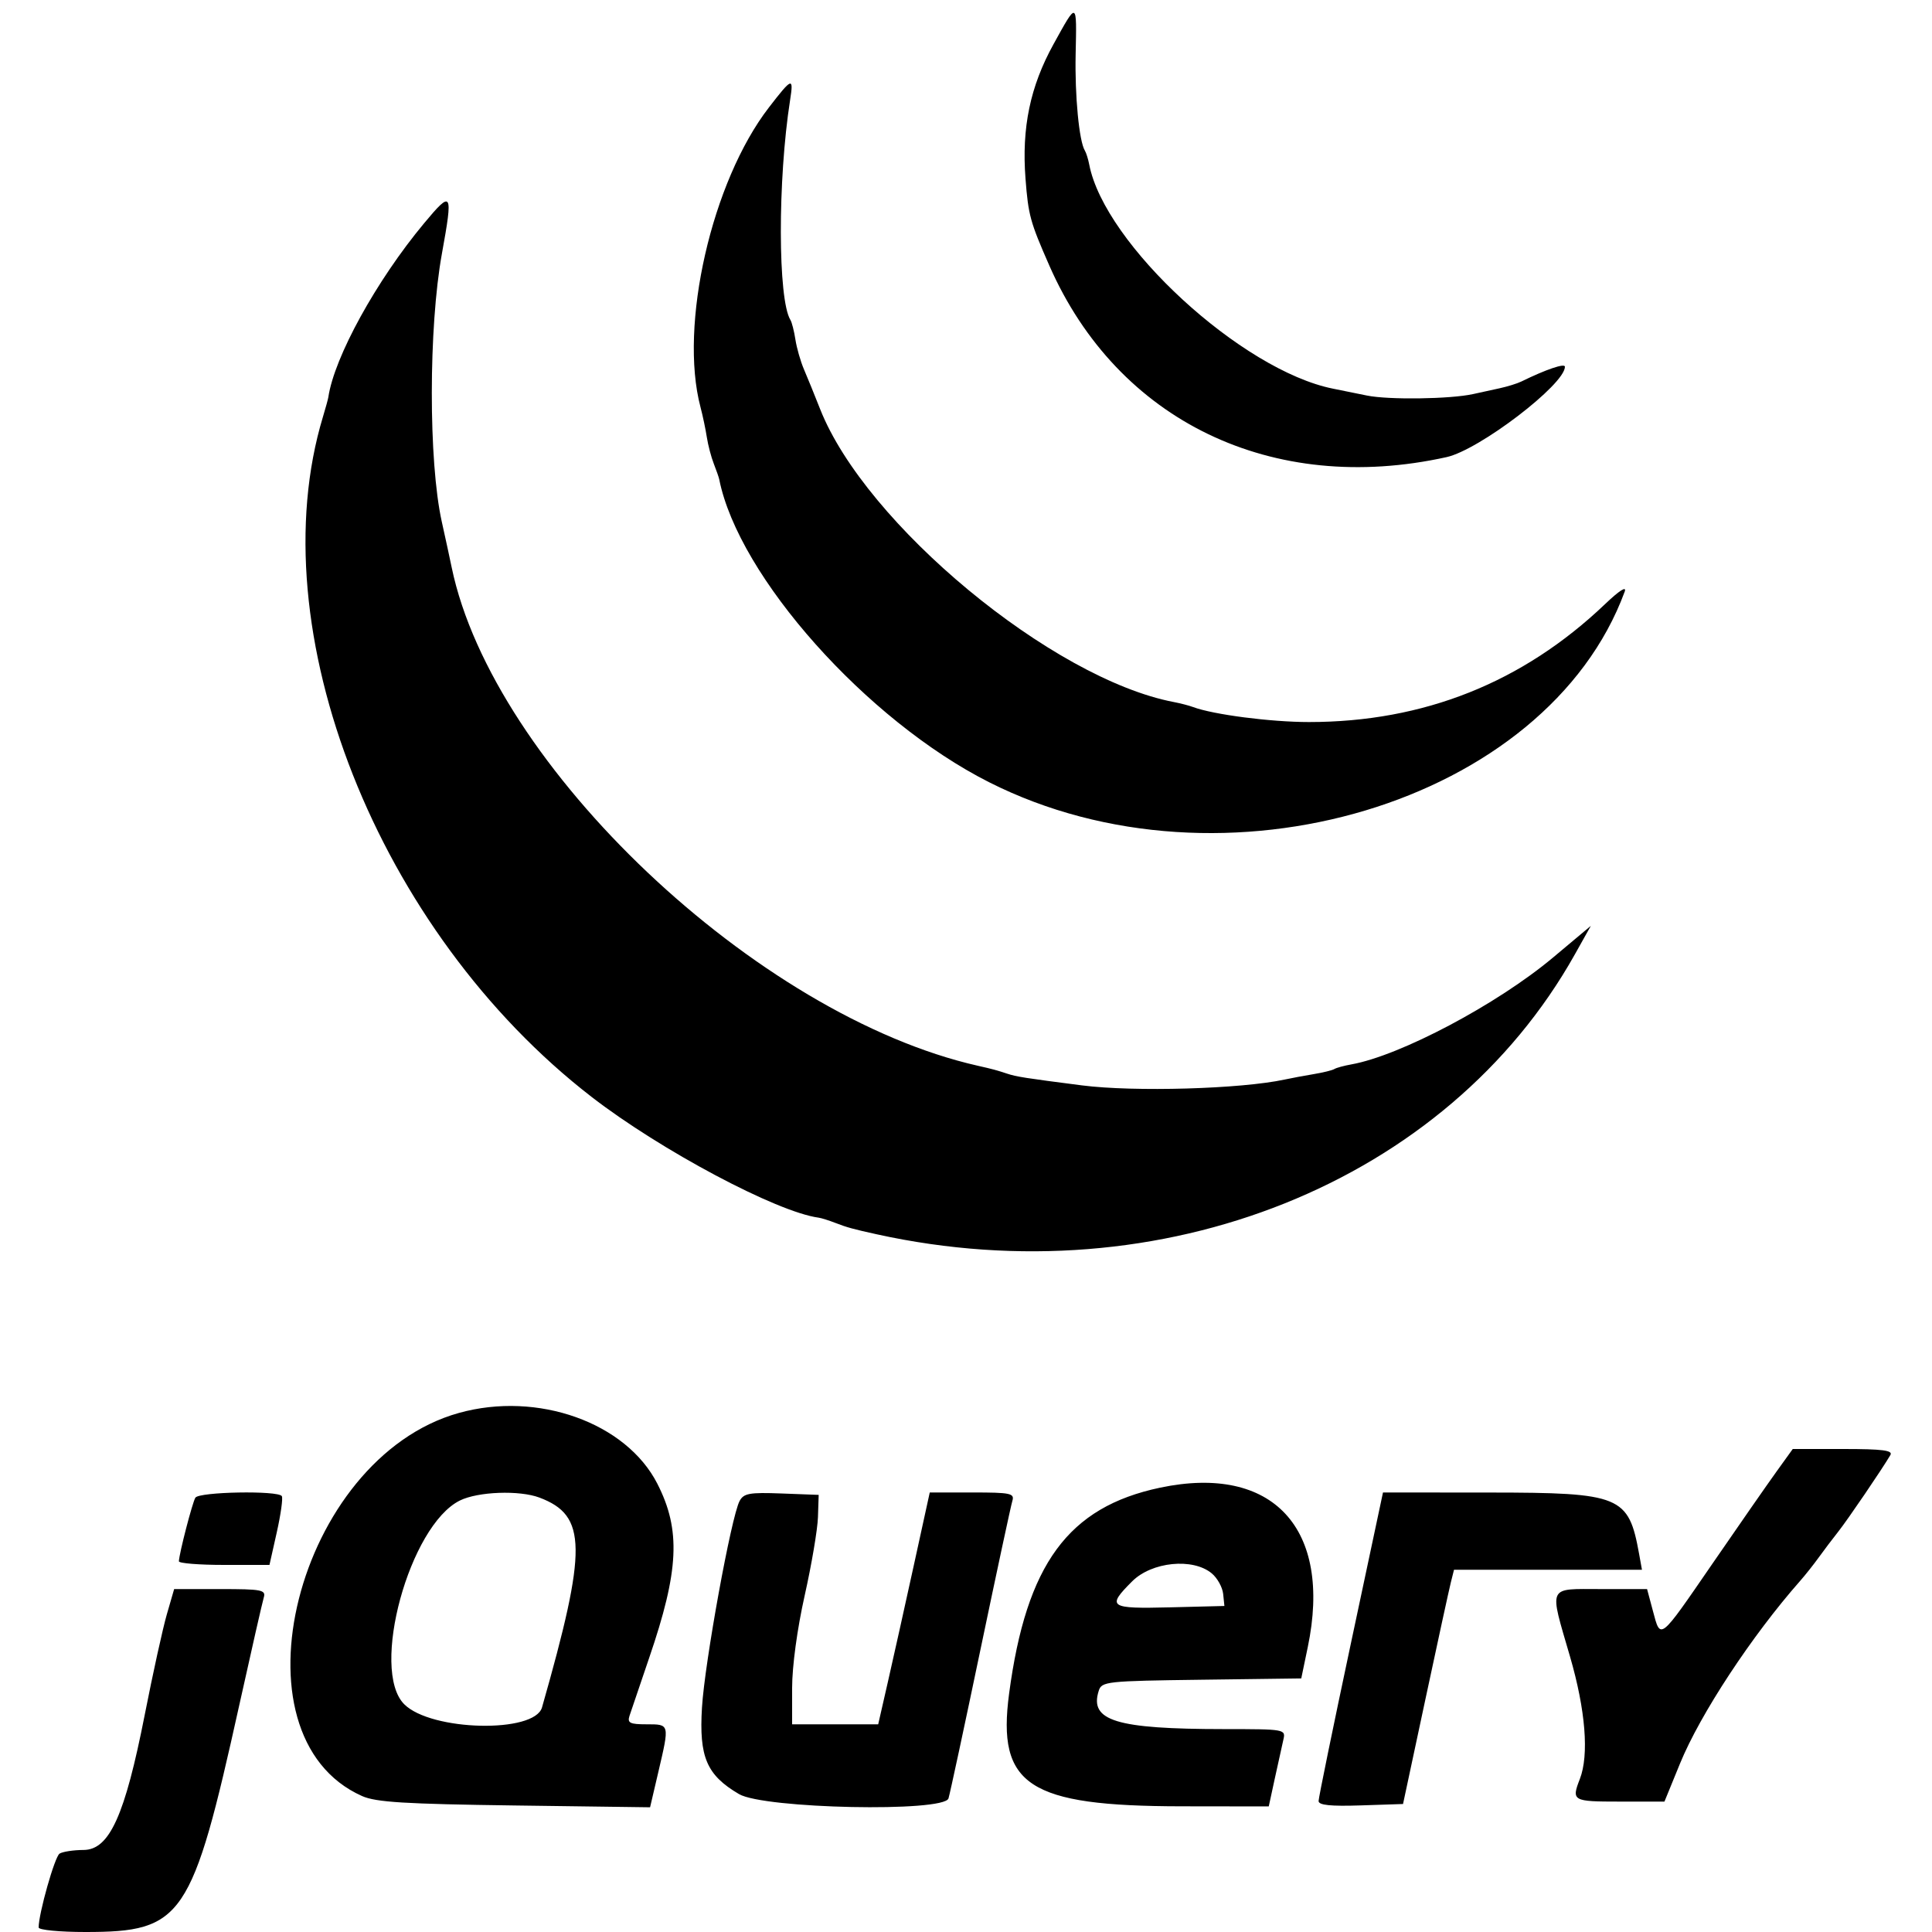
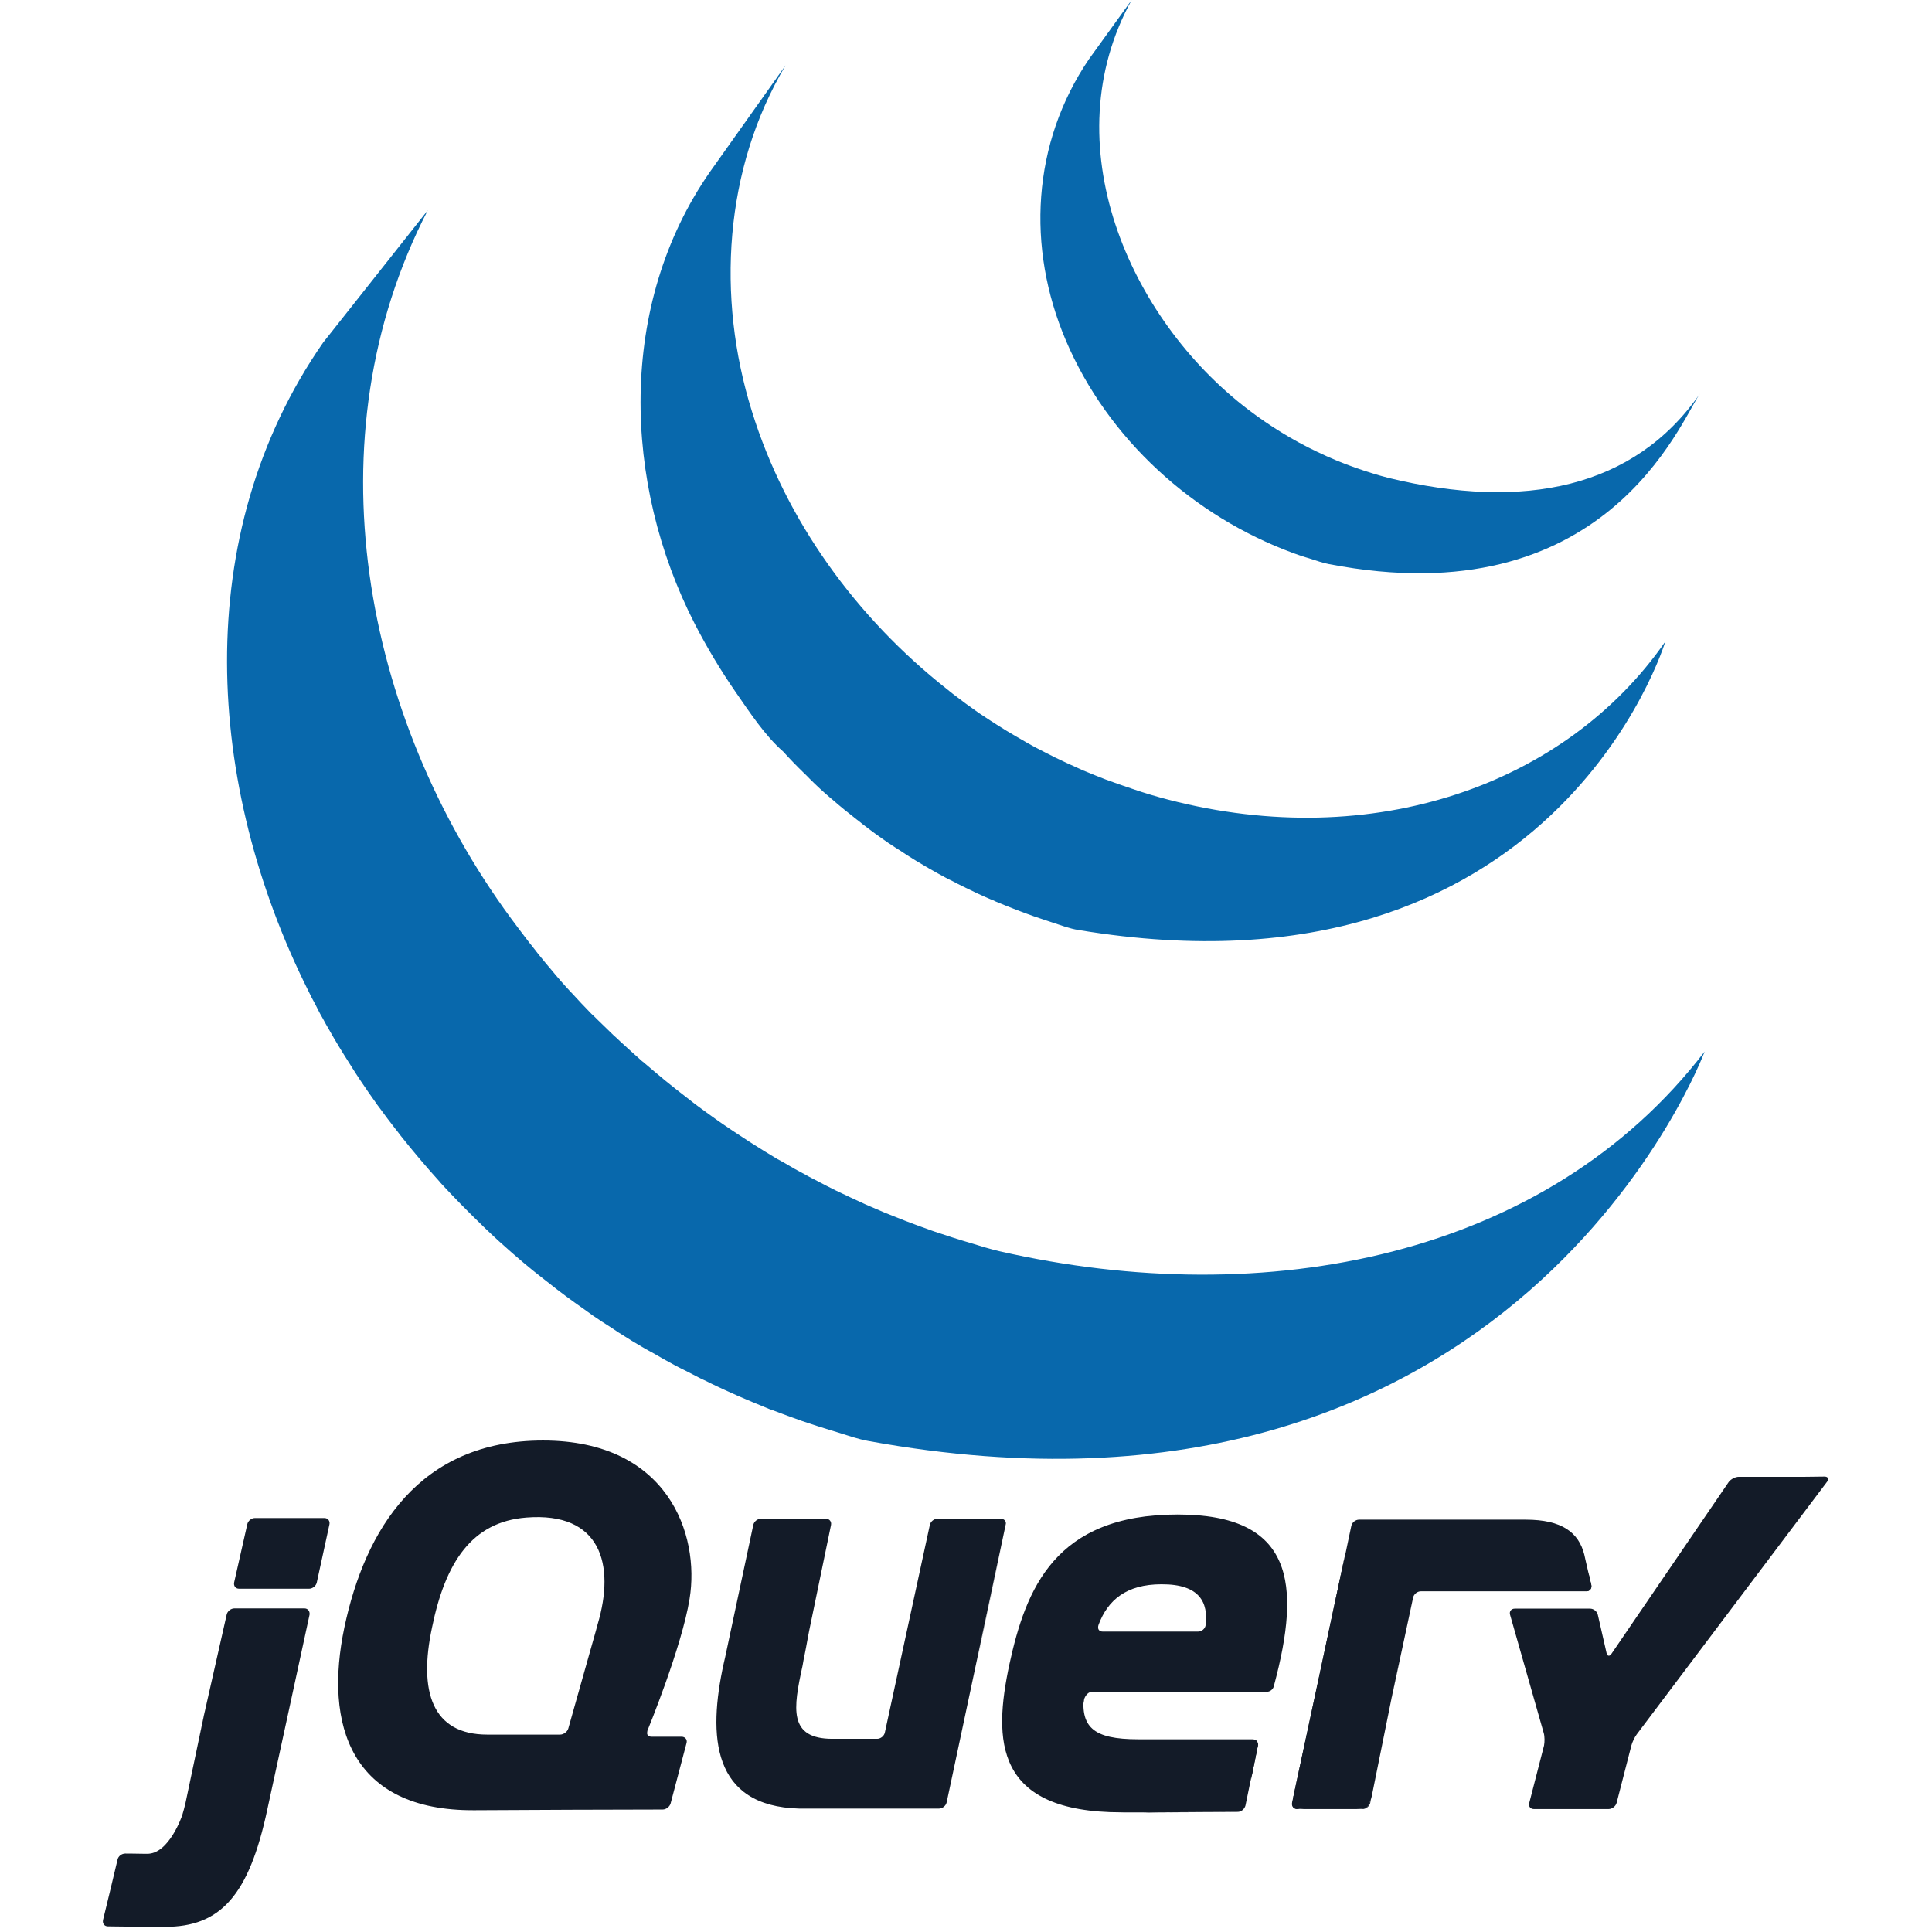
- <svg xmlns="http://www.w3.org/2000/svg" id="svg" version="1.1" width="400" height="400" style="display: block;">
-   <g id="svgg">
-     <path id="path0" d="M218.118 9.152 C 213.285 17.905,211.506 26.444,212.320 36.992 C 212.905 44.579,213.275 45.929,217.260 55.000 C 231.397 87.185,263.429 102.624,299.500 94.641 C 306.281 93.140,324.000 79.607,324.000 75.929 C 324.000 75.153,320.124 76.469,314.967 78.995 C 314.124 79.408,312.099 80.035,310.467 80.390 C 308.835 80.744,306.375 81.283,305.000 81.587 C 300.271 82.633,287.494 82.809,283.000 81.891 C 280.525 81.385,277.375 80.746,276.000 80.472 C 257.118 76.704,228.691 50.571,225.511 34.056 C 225.292 32.921,224.887 31.625,224.609 31.177 C 223.418 29.250,222.515 19.820,222.700 11.250 C 222.939 0.154,223.057 0.208,218.118 9.152 M159.188 22.256 C 147.350 37.601,140.559 67.344,145.027 84.281 C 145.495 86.051,146.084 88.850,146.338 90.500 C 146.592 92.150,147.241 94.625,147.780 96.000 C 148.319 97.375,148.827 98.833,148.908 99.240 C 152.918 119.392,179.417 149.137,204.772 161.946 C 253.154 186.389,320.234 166.282,336.373 122.500 C 336.832 121.255,335.295 122.230,332.305 125.080 C 315.261 141.326,294.756 149.492,271.000 149.492 C 263.078 149.492,251.207 147.954,247.000 146.382 C 246.175 146.074,244.395 145.611,243.044 145.354 C 217.883 140.563,179.159 108.483,169.785 84.663 C 168.667 81.823,167.173 78.150,166.463 76.500 C 165.754 74.850,164.953 72.065,164.684 70.311 C 164.414 68.558,163.949 66.726,163.649 66.241 C 161.035 62.011,160.995 37.265,163.577 20.750 C 164.338 15.885,164.020 15.994,159.188 22.256 M87.783 46.250 C 77.933 58.078,69.206 73.934,67.979 82.232 C 67.920 82.634,67.425 84.434,66.881 86.232 C 53.503 130.382,78.167 192.856,122.500 227.116 C 136.793 238.162,160.867 250.963,169.500 252.107 C 170.050 252.180,171.625 252.676,173.000 253.209 C 175.351 254.120,176.618 254.468,181.500 255.543 C 240.476 268.531,299.586 244.834,326.059 197.591 L 329.370 191.683 321.535 198.249 C 309.985 207.928,289.892 218.572,279.766 220.375 C 278.263 220.643,276.688 221.073,276.266 221.332 C 275.845 221.591,273.925 222.064,272.000 222.383 C 270.075 222.702,267.375 223.207,266.000 223.505 C 256.944 225.464,234.803 226.102,224.000 224.716 C 212.190 223.200,210.433 222.924,208.500 222.284 C 206.323 221.564,205.533 221.351,202.478 220.660 C 156.711 210.313,102.059 158.564,93.518 117.489 C 92.990 114.951,92.450 112.456,91.463 108.000 C 88.703 95.534,88.719 67.805,91.495 52.500 C 93.829 39.629,93.607 39.255,87.783 46.250 M95.000 292.539 C 61.436 301.912,46.925 359.376,74.970 371.857 C 77.831 373.130,83.819 373.499,106.546 373.804 L 134.592 374.180 136.309 366.840 C 138.637 356.887,138.665 357.000,133.883 357.000 C 130.415 357.000,129.855 356.725,130.330 355.250 C 130.640 354.288,132.473 348.886,134.403 343.247 C 140.596 325.157,140.990 316.782,136.102 307.199 C 129.635 294.523,111.305 287.985,95.000 292.539 M367.752 304.750 C 365.871 307.363,359.925 315.913,354.537 323.750 C 343.456 339.869,343.835 339.570,342.211 333.500 L 341.008 329.000 331.504 329.000 C 320.253 329.000,320.708 328.010,325.063 343.000 C 328.274 354.057,329.019 363.347,327.092 368.315 C 325.328 372.862,325.571 373.000,335.303 373.000 L 344.607 373.000 347.833 365.110 C 352.008 354.897,362.693 338.654,372.696 327.313 C 373.757 326.111,375.497 323.917,376.562 322.438 C 377.628 320.959,379.437 318.568,380.582 317.124 C 382.502 314.705,389.679 304.159,391.385 301.250 C 391.952 300.283,389.748 300.000,381.644 300.000 L 371.170 300.000 367.752 304.750 M240.176 308.009 C 221.158 312.019,212.491 323.841,208.925 350.636 C 206.394 369.659,212.924 373.933,244.591 373.976 L 262.682 374.000 263.927 368.250 C 264.612 365.087,265.407 361.488,265.694 360.250 C 266.215 358.007,266.179 358.000,253.358 357.991 C 231.063 357.976,225.508 356.276,227.478 350.069 C 228.094 348.129,229.023 348.028,248.767 347.770 L 269.411 347.500 270.764 341.000 C 275.879 316.419,263.519 303.088,240.176 308.009 M40.450 310.081 C 39.831 311.082,37.116 321.554,37.036 323.250 C 37.016 323.663,41.228 324.000,46.395 324.000 L 55.790 324.000 57.303 317.255 C 58.135 313.546,58.606 310.171,58.349 309.755 C 57.609 308.558,41.207 308.857,40.450 310.081 M111.685 310.059 C 121.542 313.769,121.625 320.526,112.218 353.500 C 110.674 358.911,89.268 358.422,83.694 352.848 C 76.586 345.740,84.763 315.816,95.223 310.661 C 98.975 308.812,107.538 308.499,111.685 310.059 M153.123 310.770 C 151.401 313.987,145.912 344.115,145.338 353.500 C 144.709 363.787,146.297 367.506,153.003 371.446 C 158.171 374.481,195.478 375.250,196.376 372.339 C 196.688 371.328,199.669 357.450,203.000 341.500 C 206.331 325.550,209.300 311.712,209.596 310.750 C 210.081 309.175,209.253 309.000,201.315 309.000 L 192.496 309.000 189.158 324.250 C 187.322 332.637,184.920 343.438,183.820 348.250 L 181.821 357.000 172.910 357.000 L 164.000 357.000 164.000 349.463 C 164.000 344.987,165.055 337.224,166.598 330.344 C 168.027 323.973,169.265 316.677,169.348 314.131 L 169.500 309.500 161.807 309.209 C 155.164 308.958,153.979 309.171,153.123 310.770 M279.667 340.345 C 276.000 357.585,273.000 372.228,273.000 372.884 C 273.000 373.740,275.474 373.996,281.741 373.789 L 290.483 373.500 295.105 351.864 C 297.646 339.963,300.021 329.051,300.382 327.614 L 301.038 325.000 320.494 325.000 L 339.950 325.000 339.363 321.750 C 337.186 309.690,335.590 309.033,308.417 309.015 L 286.333 309.000 279.667 340.345 M250.881 325.750 C 252.037 326.712,253.099 328.625,253.242 330.000 L 253.500 332.500 242.250 332.783 C 229.617 333.100,229.073 332.727,234.400 327.400 C 238.456 323.344,246.966 322.492,250.881 325.750 M34.537 334.250 C 33.701 337.137,31.647 346.475,29.972 355.000 C 25.868 375.890,22.656 382.994,17.303 383.015 C 15.211 383.024,12.972 383.366,12.327 383.777 C 11.333 384.409,8.000 396.183,8.000 399.062 C 8.000 399.581,12.322 400.000,17.684 400.000 C 37.868 400.000,39.748 397.227,49.545 353.000 C 52.043 341.725,54.322 331.712,54.610 330.750 C 55.084 329.169,54.214 329.000,45.595 329.000 L 36.056 329.000 34.537 334.250 " stroke="none" fill="#000000" fill-rule="evenodd" />
+ <svg xmlns="http://www.w3.org/2000/svg" version="1.1" id="Layer_1" x="0px" y="0px" viewBox="0 0 825.1 825.1" style="enable-background:new 0 0 825.1 825.1;" xml:space="preserve">
+   <style type="text/css">
+ 	.st0{fill:#131B28;}
+ 	.st1{fill:#0868AC;}
+ </style>
+   <g>
+     <path class="st0" d="M254.4,696.4L254.4,696.4l-5.9,20.9L254.4,696.4z M284.7,741.7l-6.5,0L284.7,741.7z M283.1,772.9L283.1,772.9   l-38.9,0.1L283.1,772.9z M291.2,741.8l-6.5,0L291.2,741.8z M286.5,770.2l6.8-25.8L286.5,770.2L286.5,770.2z M429.6,651.3   l-12.6,59.3C416.9,710.6,429.6,651.3,429.6,651.3z M397.1,651.3l-9.6,44.3L397.1,651.3L397.1,651.3z" />
+     <path class="st0" d="M427.4,648.6h-27c-1.5,0-3,1.2-3.3,2.7l-9.6,44.3l-9.6,44.3c-0.3,1.5-1.8,2.7-3.3,2.7h-19.1   c-18.9,0-16.7-13.1-12.8-31l0.1-0.5l0.4-2.3l0.1-0.4l0.9-4.6l0.9-4.9c0.3-1.5,0.7-3.7,1-5l4.4-21.3l4.4-21.3   c0.3-1.5-0.7-2.7-2.2-2.7H325c-1.5,0-3,1.2-3.3,2.7l-6,28.2l-6,28.2c0,0,0,0,0,0l-0.6,2.6c-6.9,31.3-5,61.1,32.2,62.1   c0.6,0,1.1,0,1.1,0H401c1.5,0,3-1.2,3.3-2.7l12.6-59.3l12.6-59.3C429.9,649.8,428.9,648.6,427.4,648.6L427.4,648.6z M535,742.9   c1.5,0,2.5,1.2,2.2,2.7l-2.6,12.8 M531.9,771.1l2.6-12.8L531.9,771.1L531.9,771.1z M528.6,773.8L528.6,773.8   c-7.9,0.1-31.8,0.2-49.7,0.2C500.8,774.1,528.6,773.8,528.6,773.8z M462.9,726.4c0-1.4,1.6-3.8,3.1-3.8l-3.4-0.1   C461,737.8,462.9,726.4,462.9,726.4z" />
+     <path class="st0" d="M481.4,774.1c-0.2,0-0.3,0-0.5,0C481.1,774.1,481.2,774.1,481.4,774.1z M535,742.9c1.5,0,2.5,1.2,2.2,2.7   l-2.6,12.8l-0.4,2.1 M494.2,774h-0.1H494.2z M487.5,774.1h-0.4H487.5z M485.5,774.1c-0.2,0-0.4,0-0.6,0   C485.1,774.1,485.3,774.1,485.5,774.1z M483.5,774.1h-0.6H483.5z M487.2,774.1l-1.6,0L487.2,774.1z M494.1,774c-2.2,0-4.4,0-6.5,0   C489.7,774.1,491.9,774.1,494.1,774z M531.9,771.1l2.2-10.7L531.9,771.1L531.9,771.1z M484.9,774.1h-1.4H484.9z M480.9,774.1h-1.9   H480.9z M482.9,774.1h-1.5H482.9z M88.4,726.7l4.2-18.6l-4.8,21.2L83.2,751l4-19C87.5,730.6,88.1,728.2,88.4,726.7L88.4,726.7z    M138.5,648.3h-29.6c-1.5,0-3,1.2-3.3,2.7l-2.8,12.4l-2.8,12.4c-0.3,1.5,0.6,2.7,2.1,2.7H132c1.5,0,3-1.2,3.3-2.7l2.7-12.4   l2.7-12.4v0C141,649.5,140,648.3,138.5,648.3L138.5,648.3z M132.1,689.6L132.1,689.6l-8.7,40.2L132.1,689.6L132.1,689.6z    M46.1,822.7c0,0,14.9,0.2,24.4,0.2C63.3,822.9,51.4,822.8,46.1,822.7L46.1,822.7z M96.8,689.6l-4.2,18.6L96.8,689.6z" />
+     <path class="st0" d="M130,686.9h-29.9c-1.5,0-3,1.2-3.3,2.7l-4.2,18.6l-4.2,18.6c-0.3,1.5-0.9,3.9-1.2,5.3l-4,19l-4,19   c-0.4,1.8-0.9,3.5-1.4,5.2c0,0-5.6,16.6-15,16.4c-0.4,0-0.8,0-1.2,0c-4.5-0.1-8.1-0.1-8.1-0.1h0c-1.5,0-3,1.1-3.3,2.6l-3.1,13   L44,820c-0.3,1.5,0.6,2.7,2.1,2.7c5.3,0.1,17.2,0.2,24.4,0.2c23.4,0,35.8-13,43.7-50.3l9.3-42.8l8.7-40.2   C132.4,688.1,131.5,686.9,130,686.9L130,686.9z M554,772.6c-1.5,0-2.5-1.2-2.2-2.7l22.5-105.2 M585.2,769.9l9.1-44.9L585.2,769.9z" />
+     <path class="st0" d="M552.2,771.2c-0.2-0.7-0.1-2.5,0.2-4l10.7-49.9l-11.2,52.6c-0.3,1.5,0.7,2.7,2.2,2.7h2.7   C555.2,772.6,552.4,772,552.2,771.2L552.2,771.2z M583.4,772c-0.8,0.3-2.7,0.6-4.2,0.6h2.7c1.5,0,3-1.2,3.3-2.7l0.5-2.7   C585.5,768.7,584.3,771.6,583.4,772L583.4,772z M589.8,747.4l4-19.8c0,0,0,0,0,0L589.8,747.4z M678.4,671.8l1.2,5.1   c0.3,1.5-0.6,2.7-2.1,2.7 M585.8,767.2l4-19.8L585.8,767.2z M677.1,666.5l1.2,5.2L677.1,666.5z M593.8,727.6   c0.3-1.5,0.8-3.8,1.1-5.3l4.3-20.1l-4.8,22.7L593.8,727.6L593.8,727.6z M574.7,663c-0.3,1.4-0.7,3.2-0.9,4.4l-10.7,49.9l11.2-52.6   L574.7,663z" />
+     <path class="st0" d="M679.6,676.9l-1.2-5.1l-1.2-5.2l-0.6-2.7c-2.4-9.4-9.5-14.9-25-14.9l-24.1,0l-22.2,0h-24.9   c-1.5,0-3,1.2-3.3,2.7h0l-1.1,5.2l-1.3,6.2l-0.4,1.7l-11.2,52.6l-10.7,49.9c-0.3,1.5-0.4,3.3-0.2,4c0.2,0.7,3.1,1.3,4.6,1.3h22.5   c1.5,0,3.4-0.3,4.2-0.6c0.8-0.3,2-3.3,2.3-4.7l4-19.8l4-19.8l0,0l0.5-2.6l4.9-22.7l4.3-20.1c0.3-1.5,1.8-2.7,3.3-2.7l70.8,0   C679,679.5,679.9,678.3,679.6,676.9L679.6,676.9z" />
+     <path class="st0" d="M770.7,630.7c-1.5,0-3.9,0-5.4,0h-22.7c-1.5,0-3.4,1-4.3,2.2l-50.1,73.4c-0.8,1.2-1.8,1.1-2.1-0.4l-3.7-16.2   c-0.3-1.5-1.8-2.7-3.3-2.7h-32.2c-1.5,0-2.4,1.2-2,2.6l14.4,50.6c0.4,1.4,0.4,3.8,0.1,5.3l-6.3,24.5c-0.4,1.5,0.5,2.6,2,2.6H687   c1.5,0,3-1.2,3.4-2.6l6.3-24.5c0.4-1.5,1.4-3.6,2.3-4.8l81.3-107.9c0.9-1.2,0.4-2.2-1.1-2.2L770.7,630.7L770.7,630.7z M514.9,694   L514.9,694c-0.2,1.6-1.7,2.8-3.2,2.8h-40.8c-1.4,0-2.1-1-1.9-2.1c0,0,0-0.1,0-0.1c0,0,0,0,0,0c0,0,0-0.1,0-0.1l0.2-0.7   c3.9-10.4,11.8-17.2,26.8-17.2C512.7,676.5,516,684.7,514.9,694L514.9,694z M502.9,646.8c-52.4,0-64.8,31.8-71.8,63.9   c-7,32.7-6.4,63.3,47.9,63.3h1.9c0.2,0,0.3,0,0.5,0h3.5c0.2,0,0.4,0,0.6,0l1.6,0h0.4c2.1,0,4.3,0,6.5,0h0.1   c14.3-0.1,28.7-0.2,34.5-0.2c1.5,0,2.9-1.2,3.3-2.7l2.2-10.7l0.4-2.1l2.6-12.8c0.3-1.5-0.7-2.7-2.2-2.7h-48.8   c-19.4,0-25.1-5.2-23-20.3h77.9l0,0c0,0,0,0,0.1,0c1.2,0,2.4-0.9,2.8-2c0.1-0.2,0.2-0.4,0.2-0.7l0,0   C555.8,676.2,552.4,646.8,502.9,646.8L502.9,646.8L502.9,646.8z M255.2,693.8l-0.7,2.6l0,0l-5.9,20.9l-5.9,20.9   c-0.4,1.4-2,2.6-3.5,2.6h-31.1c-23.6,0-29.4-18.5-23.6-45.7c5.7-27.9,17-45.2,40.3-47C256.5,645.6,262.9,668,255.2,693.8   L255.2,693.8z M276.5,739.1c0,0,14.7-35.7,18-56.3c4.5-27.6-9.3-67.6-62.6-67.6c-53,0-76,38.2-84.8,79.7   c-8.8,41.8,2.7,78.5,55.4,78.2l41.6-0.2l38.9-0.1c1.5,0,3-1.2,3.4-2.6l6.8-25.8c0.4-1.4-0.5-2.6-2-2.7l-6.5,0l-6.5,0   c-1.3,0-2-0.8-1.8-1.9C276.4,739.5,276.5,739.3,276.5,739.1L276.5,739.1L276.5,739.1z" />
+     <path class="st0" d="M539,715.3c0,1-0.8,1.8-1.8,1.8c-1,0-1.8-0.8-1.8-1.8s0.8-1.8,1.8-1.8C538.2,713.5,539,714.3,539,715.3z" />
+   </g>
+   <path class="st1" d="M303.2,73.4c-39.5,56.8-37.3,132.9-6.5,193c5.2,10.1,11,19.8,17.5,29.2c5.9,8.5,12.5,18.6,20.3,25.4  c2.8,3.1,5.8,6.2,8.9,9.2c0.8,0.8,1.6,1.5,2.3,2.3c2.9,2.9,5.9,5.7,9.1,8.4c0.1,0.1,0.2,0.2,0.4,0.3c0,0,0.1,0,0.1,0.1  c3.4,3,7,5.9,10.6,8.7c0.8,0.6,1.6,1.2,2.4,1.9c3.6,2.8,7.3,5.5,11.1,8.1c0.1,0.1,0.2,0.2,0.3,0.2c1.7,1.2,3.4,2.2,5.1,3.3  c0.8,0.5,1.6,1.1,2.4,1.6c2.7,1.7,5.4,3.4,8.2,5c0.4,0.2,0.8,0.4,1.2,0.7c2.4,1.4,4.8,2.7,7.2,4c0.9,0.5,1.7,0.9,2.6,1.3  c1.7,0.9,3.4,1.8,5.1,2.6c0.3,0.1,0.5,0.2,0.8,0.4c3.5,1.7,7,3.4,10.6,4.9c0.8,0.3,1.6,0.6,2.3,1c2.9,1.2,5.8,2.4,8.7,3.5  c1.2,0.5,2.5,0.9,3.7,1.4c2.6,1,5.3,1.9,8,2.8c1.2,0.4,2.4,0.8,3.6,1.2c3.8,1.2,7.5,2.7,11.5,3.3C664.1,430.9,711.2,274,711.2,274  c-42.4,61.1-124.6,90.3-212.3,67.5c-5-1.3-10.1-2.8-15-4.5c-3.9-1.3-7.9-2.7-11.7-4.1c-2.9-1.1-5.8-2.3-8.7-3.5  c-0.8-0.3-1.6-0.6-2.3-1c-3.6-1.6-7.1-3.2-10.6-4.9c-1.8-0.9-3.6-1.8-5.3-2.7l-3.1-1.6c-2.3-1.2-4.5-2.5-6.7-3.8  c-0.5-0.3-1.1-0.6-1.6-0.9c-2.8-1.6-5.5-3.3-8.2-5c-0.8-0.5-1.6-1.1-2.5-1.6c-1.8-1.2-3.5-2.3-5.3-3.5c-3.7-2.6-7.4-5.3-11-8.1  c-0.8-0.7-1.7-1.3-2.5-2c-38.4-30.3-68.8-71.7-83.3-118.7c-15.2-48.7-11.9-103.4,14.4-147.7" />
+   <g>
+     <path class="st1" d="M138,146.3c-57.2,82.3-50.1,189.3-6.4,276.7c1,2.1,2.1,4.2,3.2,6.2c0.7,1.3,1.3,2.7,2,3.9   c0.4,0.8,0.9,1.5,1.3,2.3c0.7,1.4,1.5,2.7,2.3,4.1c1.4,2.4,2.7,4.8,4.2,7.2c0.8,1.3,1.6,2.6,2.4,3.9c1.6,2.5,3.2,5.1,4.8,7.6   c0.7,1.1,1.4,2.1,2.1,3.2c2.3,3.4,4.6,6.8,7,10.1l0.2,0.3c0.4,0.5,0.8,1.1,1.2,1.6c2.1,2.9,4.2,5.7,6.4,8.5c0.8,1,1.6,2,2.4,3.1   c2.7,3.4,5.4,6.7,8.2,10c2.7,3.2,5.5,6.4,8.4,9.6c0.1,0.1,0.2,0.2,0.3,0.4c5.7,6.2,11.6,12.2,17.7,18.1c0.9,0.9,1.8,1.8,2.7,2.6   c3,2.9,6.1,5.7,9.3,8.5c0.5,0.5,1.1,0.9,1.6,1.4c2.7,2.4,5.5,4.7,8.3,7c1.1,0.9,2.3,1.8,3.4,2.7c2.3,1.8,4.6,3.6,6.9,5.4l3.7,2.8   c2.6,1.9,5.2,3.8,7.8,5.6c1,0.7,1.9,1.4,2.8,2c0.3,0.2,0.5,0.4,0.8,0.6c2.5,1.7,5,3.4,7.6,5c1.1,0.7,2.2,1.5,3.3,2.2   c3.9,2.5,7.8,4.9,11.8,7.2c1.1,0.6,2.2,1.2,3.3,1.8c2.9,1.7,5.9,3.4,8.9,5c1.6,0.9,3.3,1.7,4.9,2.5c2.1,1.1,4.2,2.2,6.4,3.3   c0.5,0.2,1,0.5,1.5,0.7c0.9,0.4,1.7,0.8,2.6,1.3c4,1.9,8.1,3.8,12.2,5.6c3.9,1.7,7.8,3.3,11.7,4.9c0.9,0.4,1.9,0.8,2.9,1.1   c4.1,1.6,8.3,3.1,12.5,4.6c4.1,1.4,8.2,2.7,12.4,4c1,0.3,2,0.6,3,0.9c4.2,1.3,8.4,2.8,12.8,3.6c276.8,50.5,357.2-166.3,357.2-166.3   c-67.5,88-187.4,111.2-301,85.3c-4.3-1-8.5-2.3-12.7-3.6c-5.2-1.5-10.3-3.2-15.4-4.9l-1.7-0.6c-3.6-1.3-7.2-2.6-10.8-4   c-1-0.4-2-0.8-3-1.2c-3.9-1.5-7.8-3.1-11.6-4.8c-0.8-0.3-1.5-0.7-2.3-1c-4.2-1.9-8.4-3.9-12.6-5.9c-2.5-1.2-5.1-2.6-7.6-3.9   c-1.7-0.9-3.4-1.7-5.1-2.7c-3.1-1.6-6.1-3.3-9.1-5.1c-1-0.6-2-1.1-3.1-1.7c-4-2.4-7.9-4.8-11.8-7.3c-1.1-0.7-2.1-1.4-3.2-2.1   c-2.8-1.8-5.6-3.7-8.4-5.6c-0.9-0.6-1.8-1.3-2.7-1.9c-2.7-1.9-5.3-3.8-8-5.8c-1.2-0.9-2.4-1.8-3.5-2.7c-3.5-2.7-7-5.4-10.4-8.2   c-3-2.5-6-5-8.9-7.5l-1-0.8c-3.2-2.8-6.3-5.7-9.4-8.5c-0.9-0.9-1.8-1.7-2.7-2.5c-2.3-2.2-4.5-4.4-6.8-6.6c-0.9-0.9-1.8-1.8-2.7-2.6   c-2.8-2.9-5.6-5.8-8.3-8.8l-0.4-0.4c-2.9-3.1-5.7-6.3-8.4-9.6c-0.7-0.9-1.5-1.7-2.2-2.6c-2.1-2.5-4.1-5-6-7.5   c-0.7-0.9-1.5-1.8-2.2-2.8c-2.4-3.1-4.7-6.2-7-9.3c-63.1-86-85.7-204.6-35.3-302.1" />
+     <path class="st1" d="M465.1,25.2c-24.4,35.9-26.8,80.5-9.9,120.2c17.9,42.1,54.4,75.1,97.1,90.8c1.8,0.7,3.5,1.2,5.3,1.8   c0.8,0.2,1.6,0.5,2.3,0.7c2.5,0.8,5,1.7,7.6,2.2c118,22.8,150-60.6,158.5-72.8c-28,40.4-75.2,50.1-133,36c-4.7-1.2-9.4-2.7-14-4.3   c-5.7-2-11.2-4.3-16.6-6.9c-10.3-4.9-20-10.9-29.1-17.8C481.7,135.9,449.6,61,483.3,0" />
  </g>
</svg>
